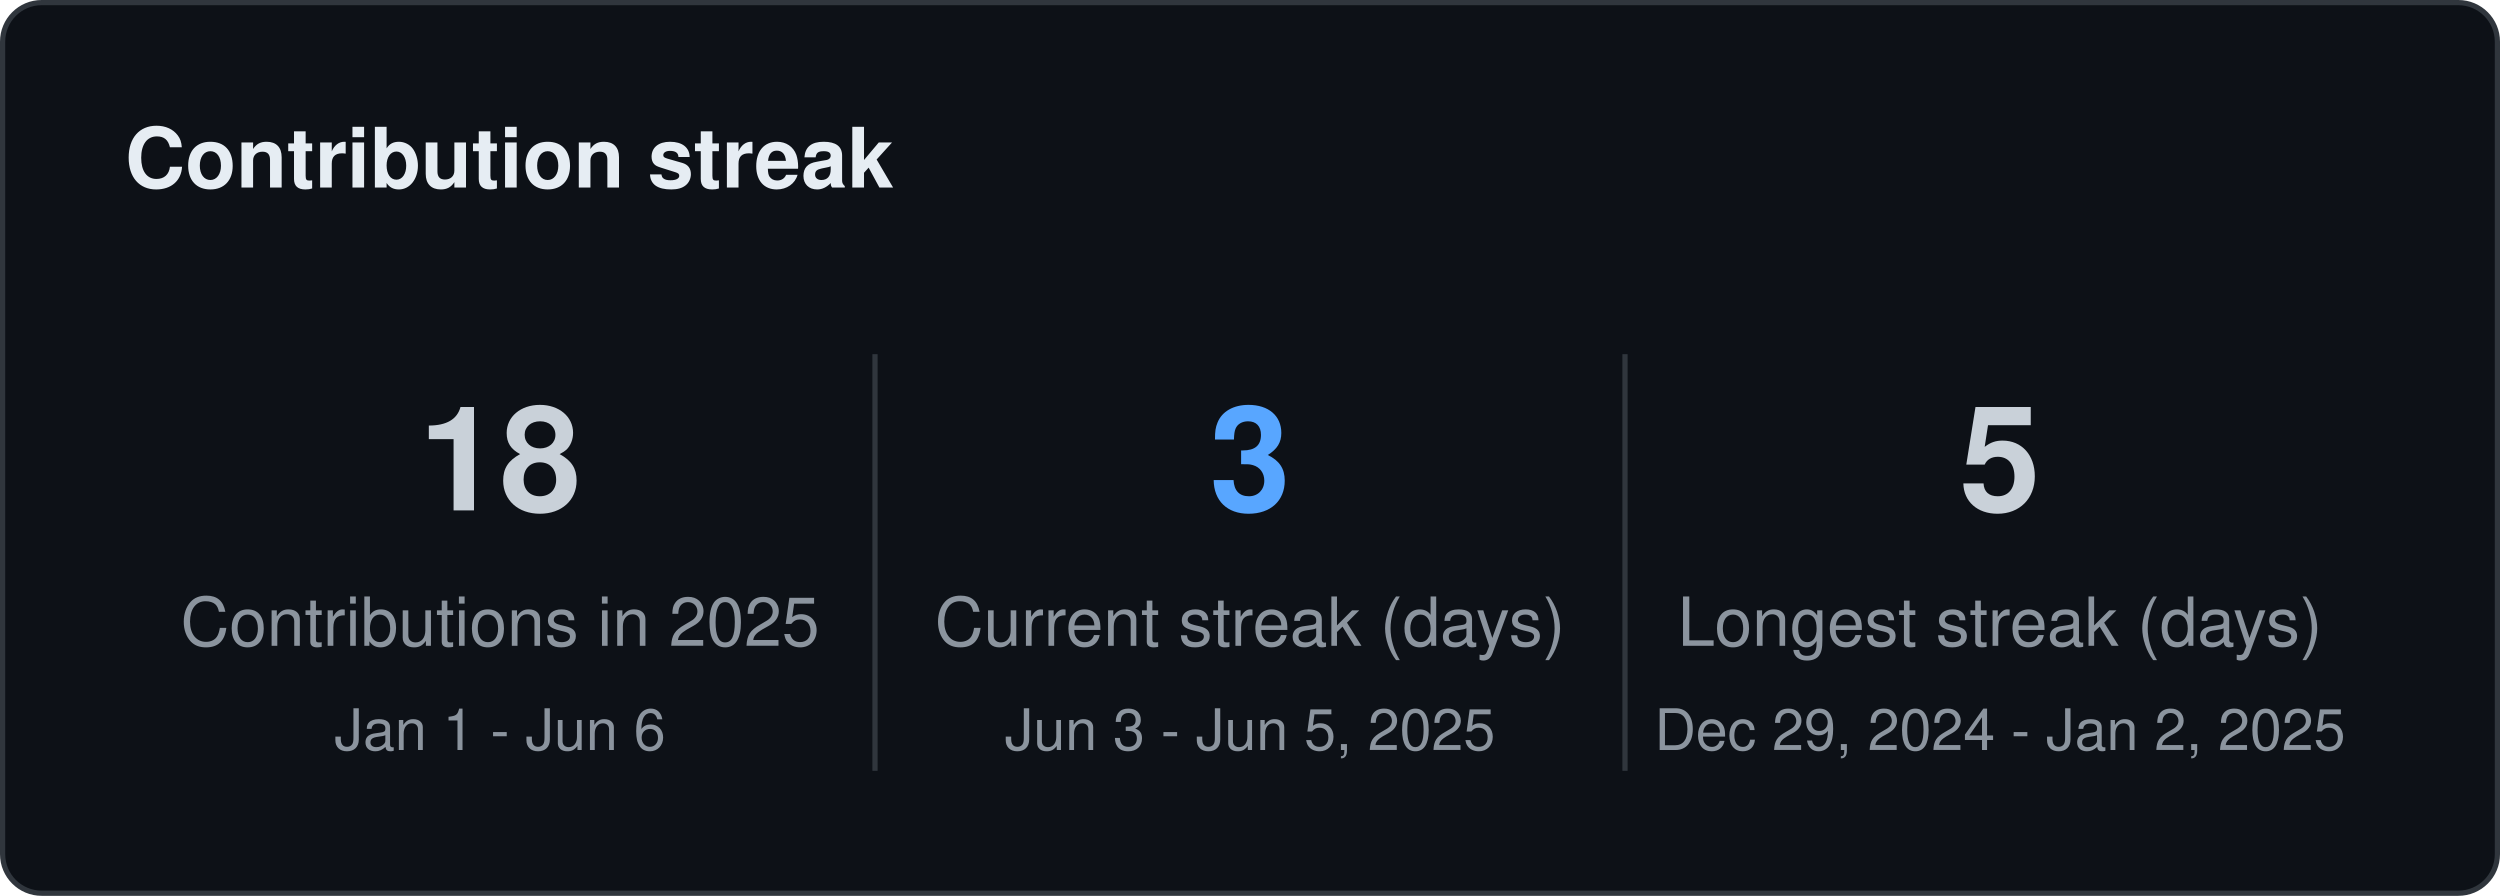
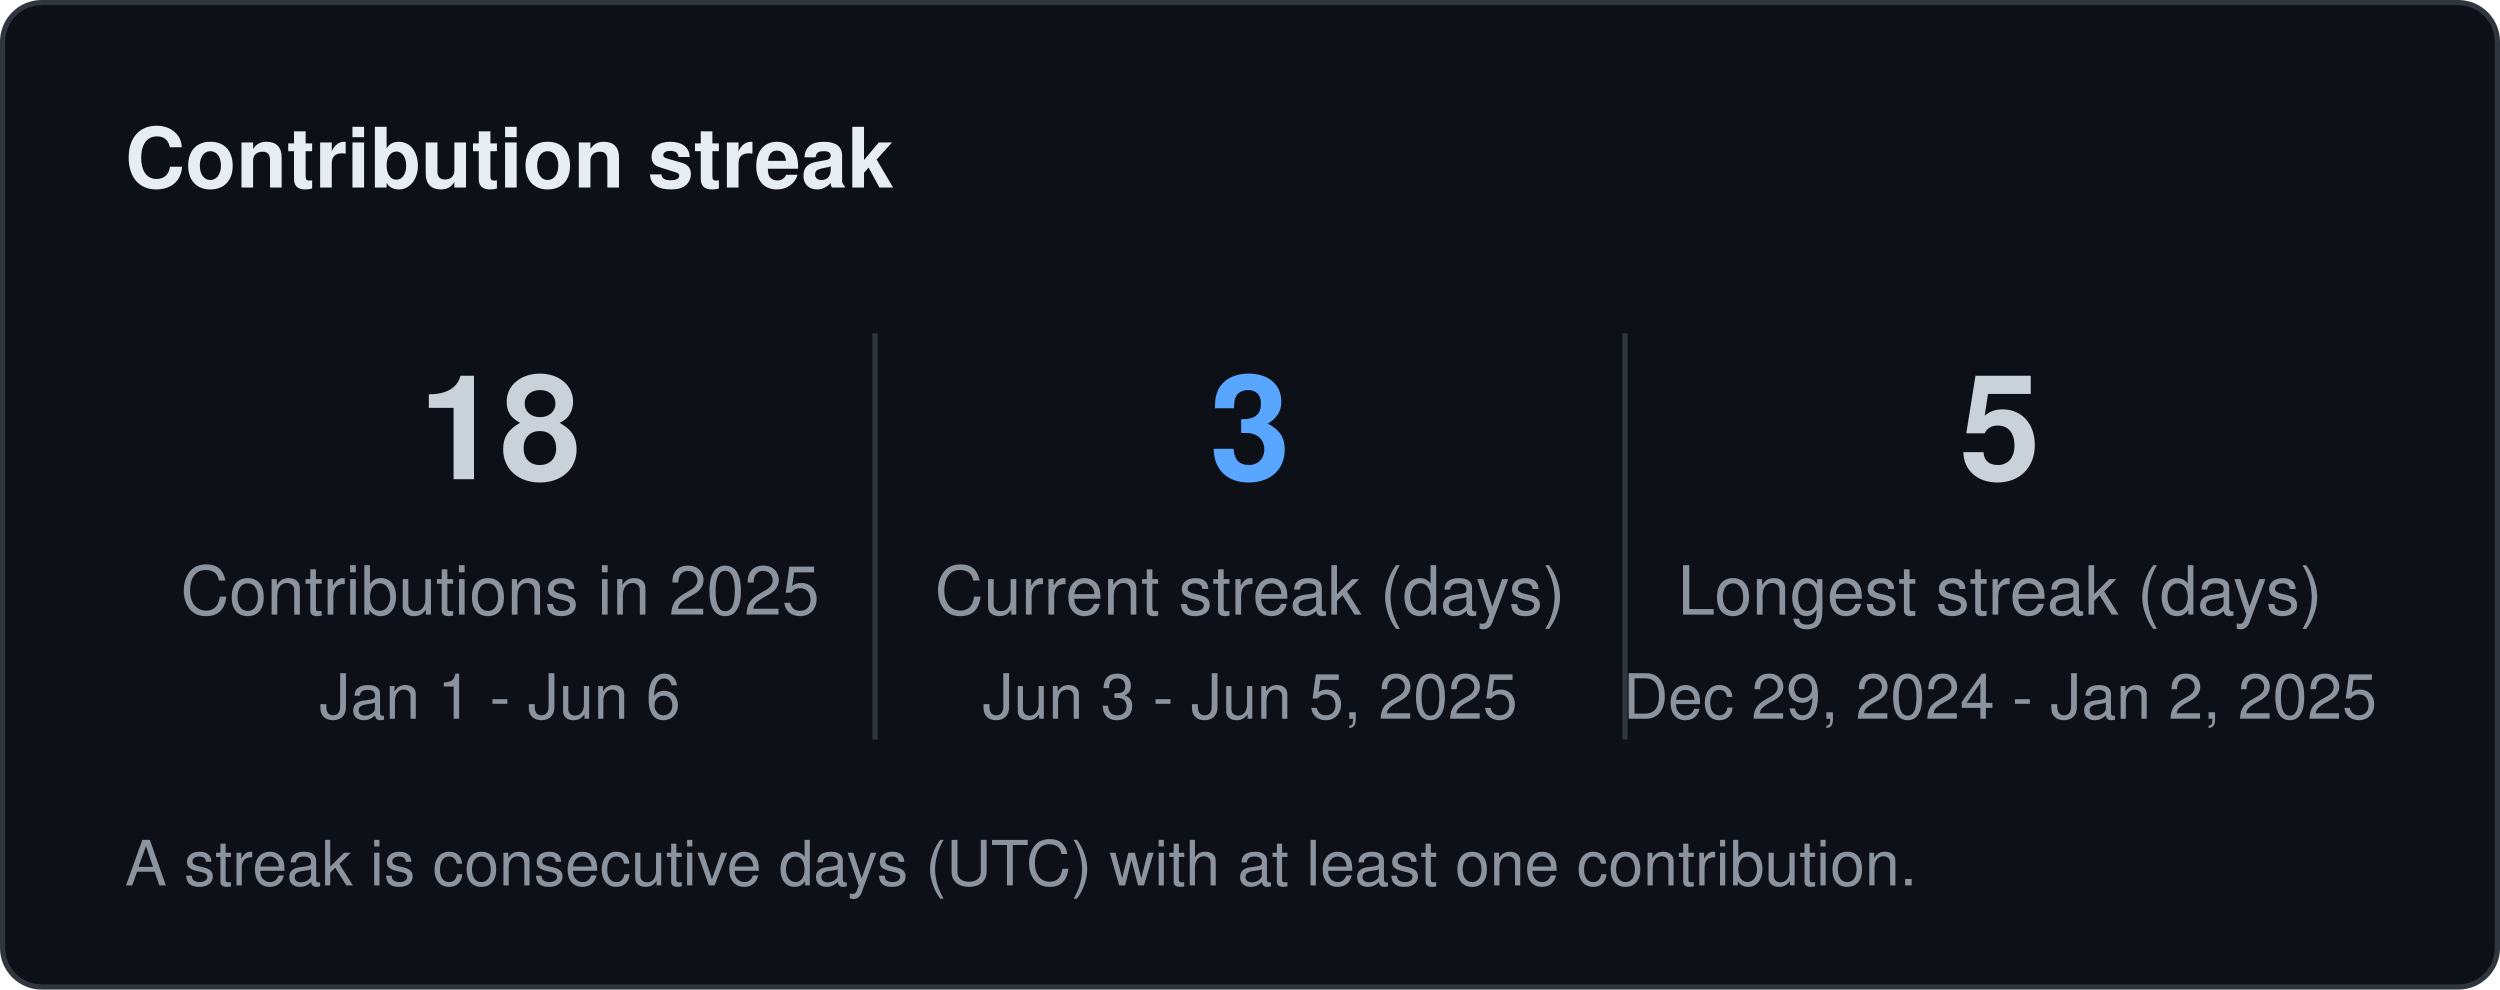
- <svg xmlns="http://www.w3.org/2000/svg" width="480" height="172" viewBox="0 0 480 172" role="img" aria-labelledby="truestats-streak-title truestats-streak-desc">
+ <svg xmlns="http://www.w3.org/2000/svg" width="480" height="190" viewBox="0 0 480 190" role="img" aria-labelledby="truestats-streak-title truestats-streak-desc">
  <style>
    text { font-family: -apple-system, BlinkMacSystemFont, "Segoe UI", Helvetica, Arial, sans-serif; }
    .title { font-size: 16px; font-weight: 600; fill: #e6edf3; }
    .label { font-size: 13px; fill: #8b949e; }
    .value { font-size: 13px; font-weight: 600; fill: #c9d1d9; }
-     .small { font-size: 11px; fill: #8b949e; }
+     .small { font-size: 12px; fill: #8b949e; }
    .big { font-size: 28px; font-weight: 600; fill: #c9d1d9; }
    .accent { fill: #58a6ff; }
    .body { font-size: 13px; fill: #c9d1d9; }
  </style>
-   <rect x="0.5" y="0.5" width="479" height="171" rx="7.5" fill="#0d1117" stroke="#30363d" />
+   <rect x="0.5" y="0.5" width="479" height="189" rx="7.5" fill="#0d1117" stroke="#30363d" />
  <text x="24" y="36" class="title">Contribution streak</text>
  <g>
-     <text x="96" y="98" class="big" text-anchor="middle">18</text>
-     <text x="96" y="124" class="label" text-anchor="middle">Contributions in 2025</text>
-     <text x="96" y="144" class="small" text-anchor="middle">Jan 1 - Jun 6</text>
+     <text x="96" y="92" class="big" text-anchor="middle">18</text>
+     <text x="96" y="118" class="label" text-anchor="middle">Contributions in 2025</text>
+     <text x="96" y="138" class="small" text-anchor="middle">Jan 1 - Jun 6</text>
  </g>
  <g>
-     <text x="240" y="98" class="big accent" text-anchor="middle">3</text>
-     <text x="240" y="124" class="label" text-anchor="middle">Current streak (days)</text>
-     <text x="240" y="144" class="small" text-anchor="middle">Jun 3 - Jun 5, 2025</text>
+     <text x="240" y="92" class="big accent" text-anchor="middle">3</text>
+     <text x="240" y="118" class="label" text-anchor="middle">Current streak (days)</text>
+     <text x="240" y="138" class="small" text-anchor="middle">Jun 3 - Jun 5, 2025</text>
  </g>
-   <line x1="168" y1="68" x2="168" y2="148" stroke="#30363d" stroke-width="1" />
+   <line x1="168" y1="64" x2="168" y2="142" stroke="#30363d" stroke-width="1" />
  <g>
-     <text x="384" y="98" class="big" text-anchor="middle">5</text>
-     <text x="384" y="124" class="label" text-anchor="middle">Longest streak (days)</text>
-     <text x="384" y="144" class="small" text-anchor="middle">Dec 29, 2024 - Jan 2, 2025</text>
+     <text x="384" y="92" class="big" text-anchor="middle">5</text>
+     <text x="384" y="118" class="label" text-anchor="middle">Longest streak (days)</text>
+     <text x="384" y="138" class="small" text-anchor="middle">Dec 29, 2024 - Jan 2, 2025</text>
  </g>
-   <line x1="312" y1="68" x2="312" y2="148" stroke="#30363d" stroke-width="1" />
+   <line x1="312" y1="64" x2="312" y2="142" stroke="#30363d" stroke-width="1" />
+   <text x="24" y="170" class="small">A streak is consecutive days (UTC) with at least one contribution.</text>
</svg>
